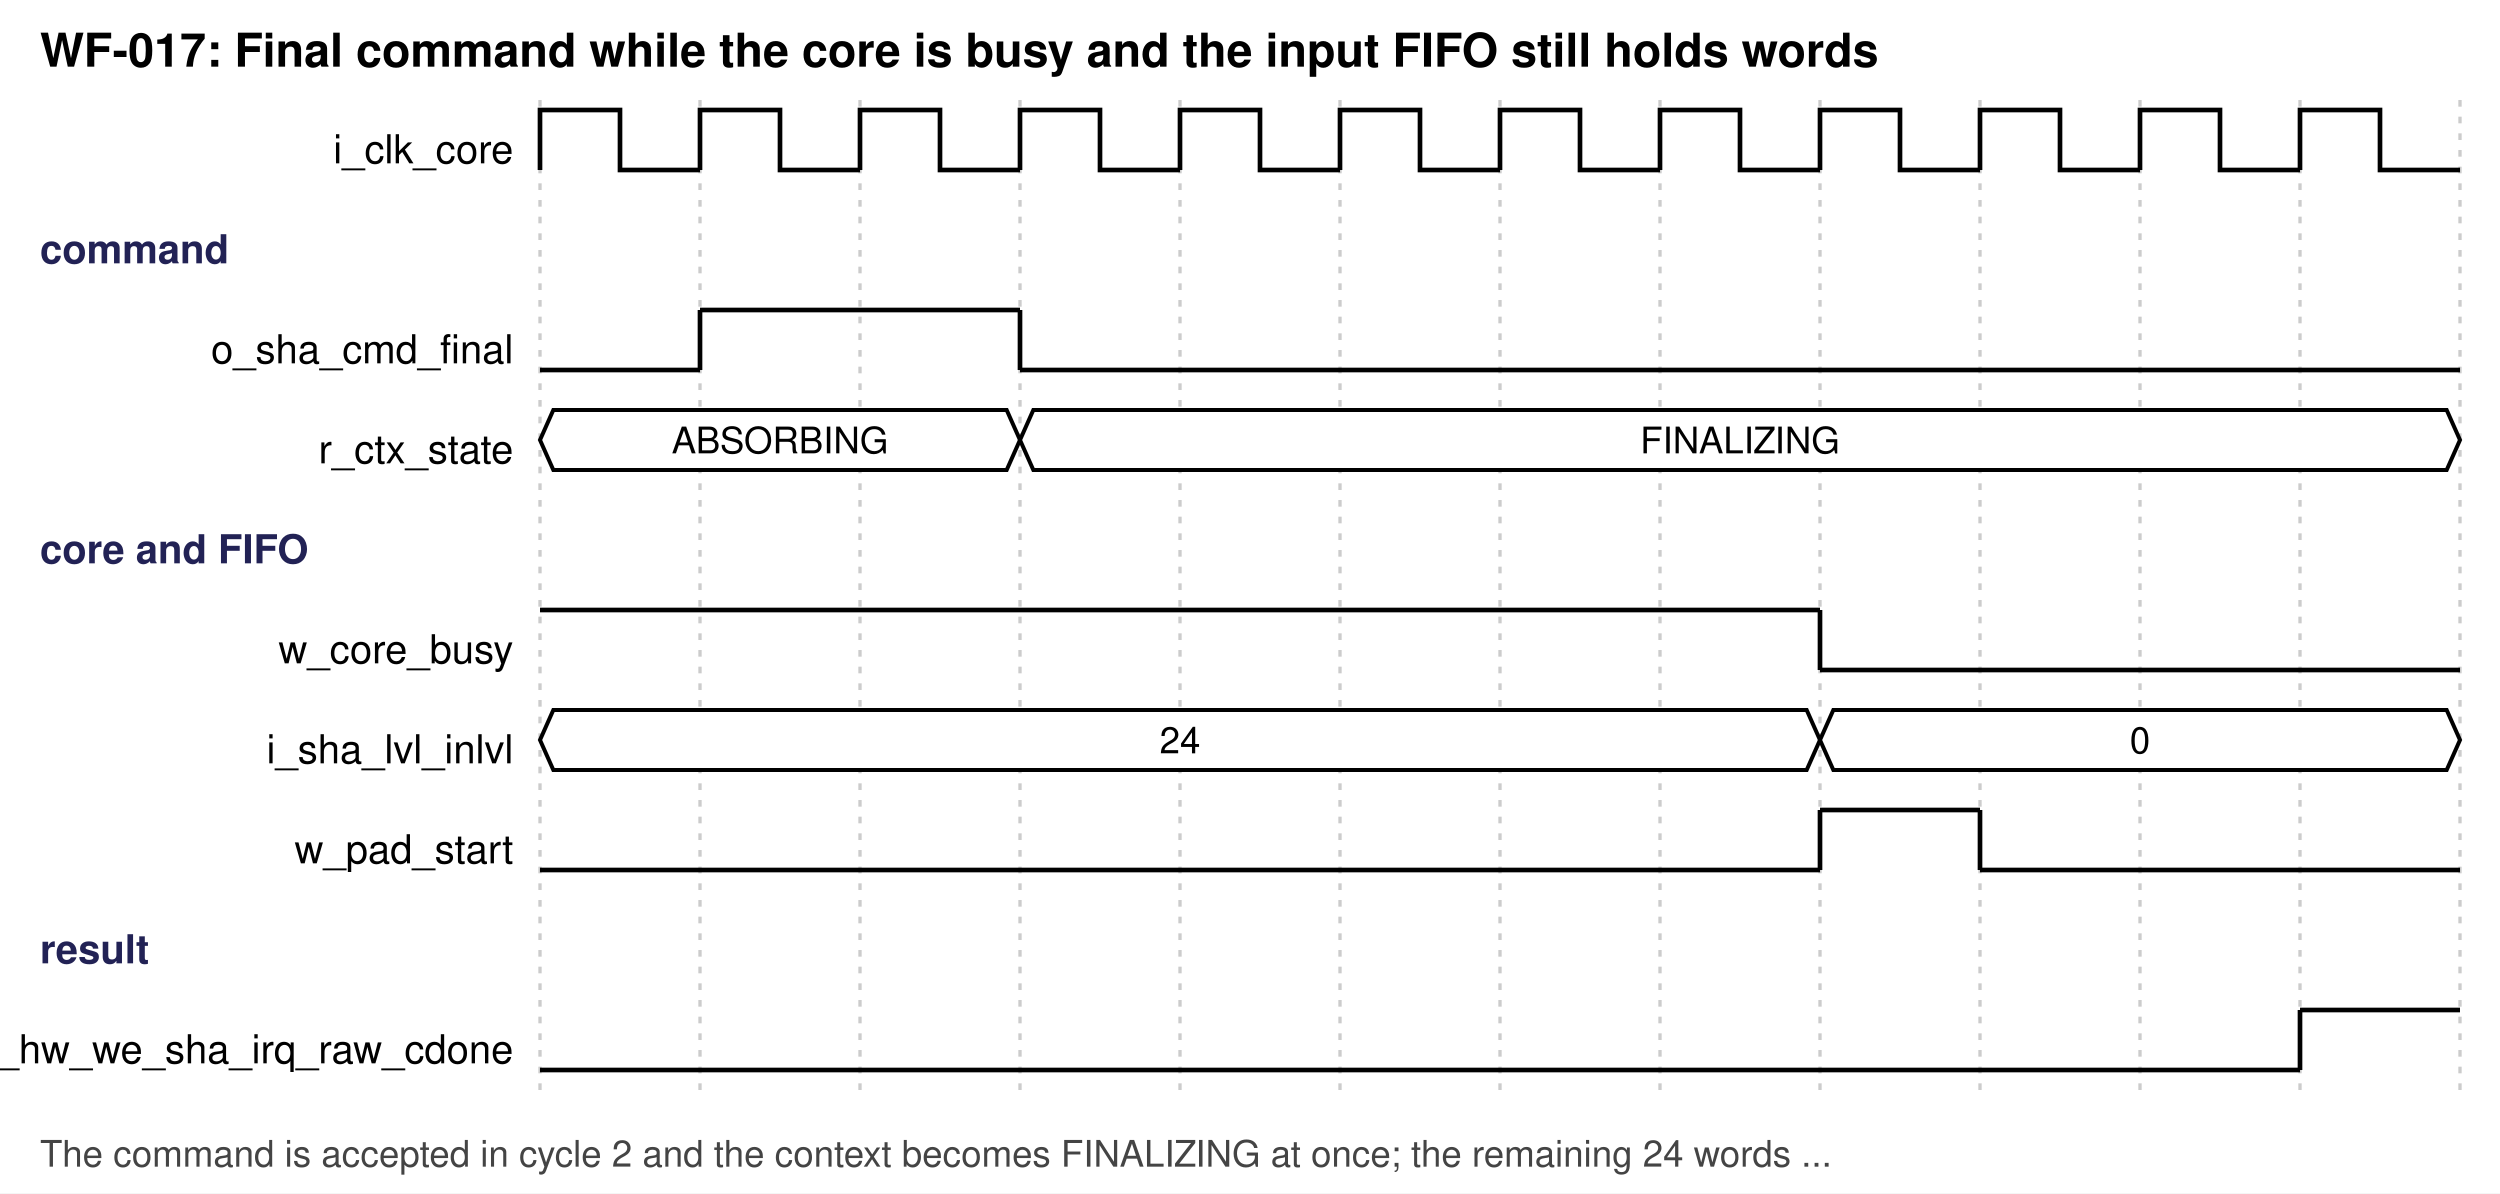
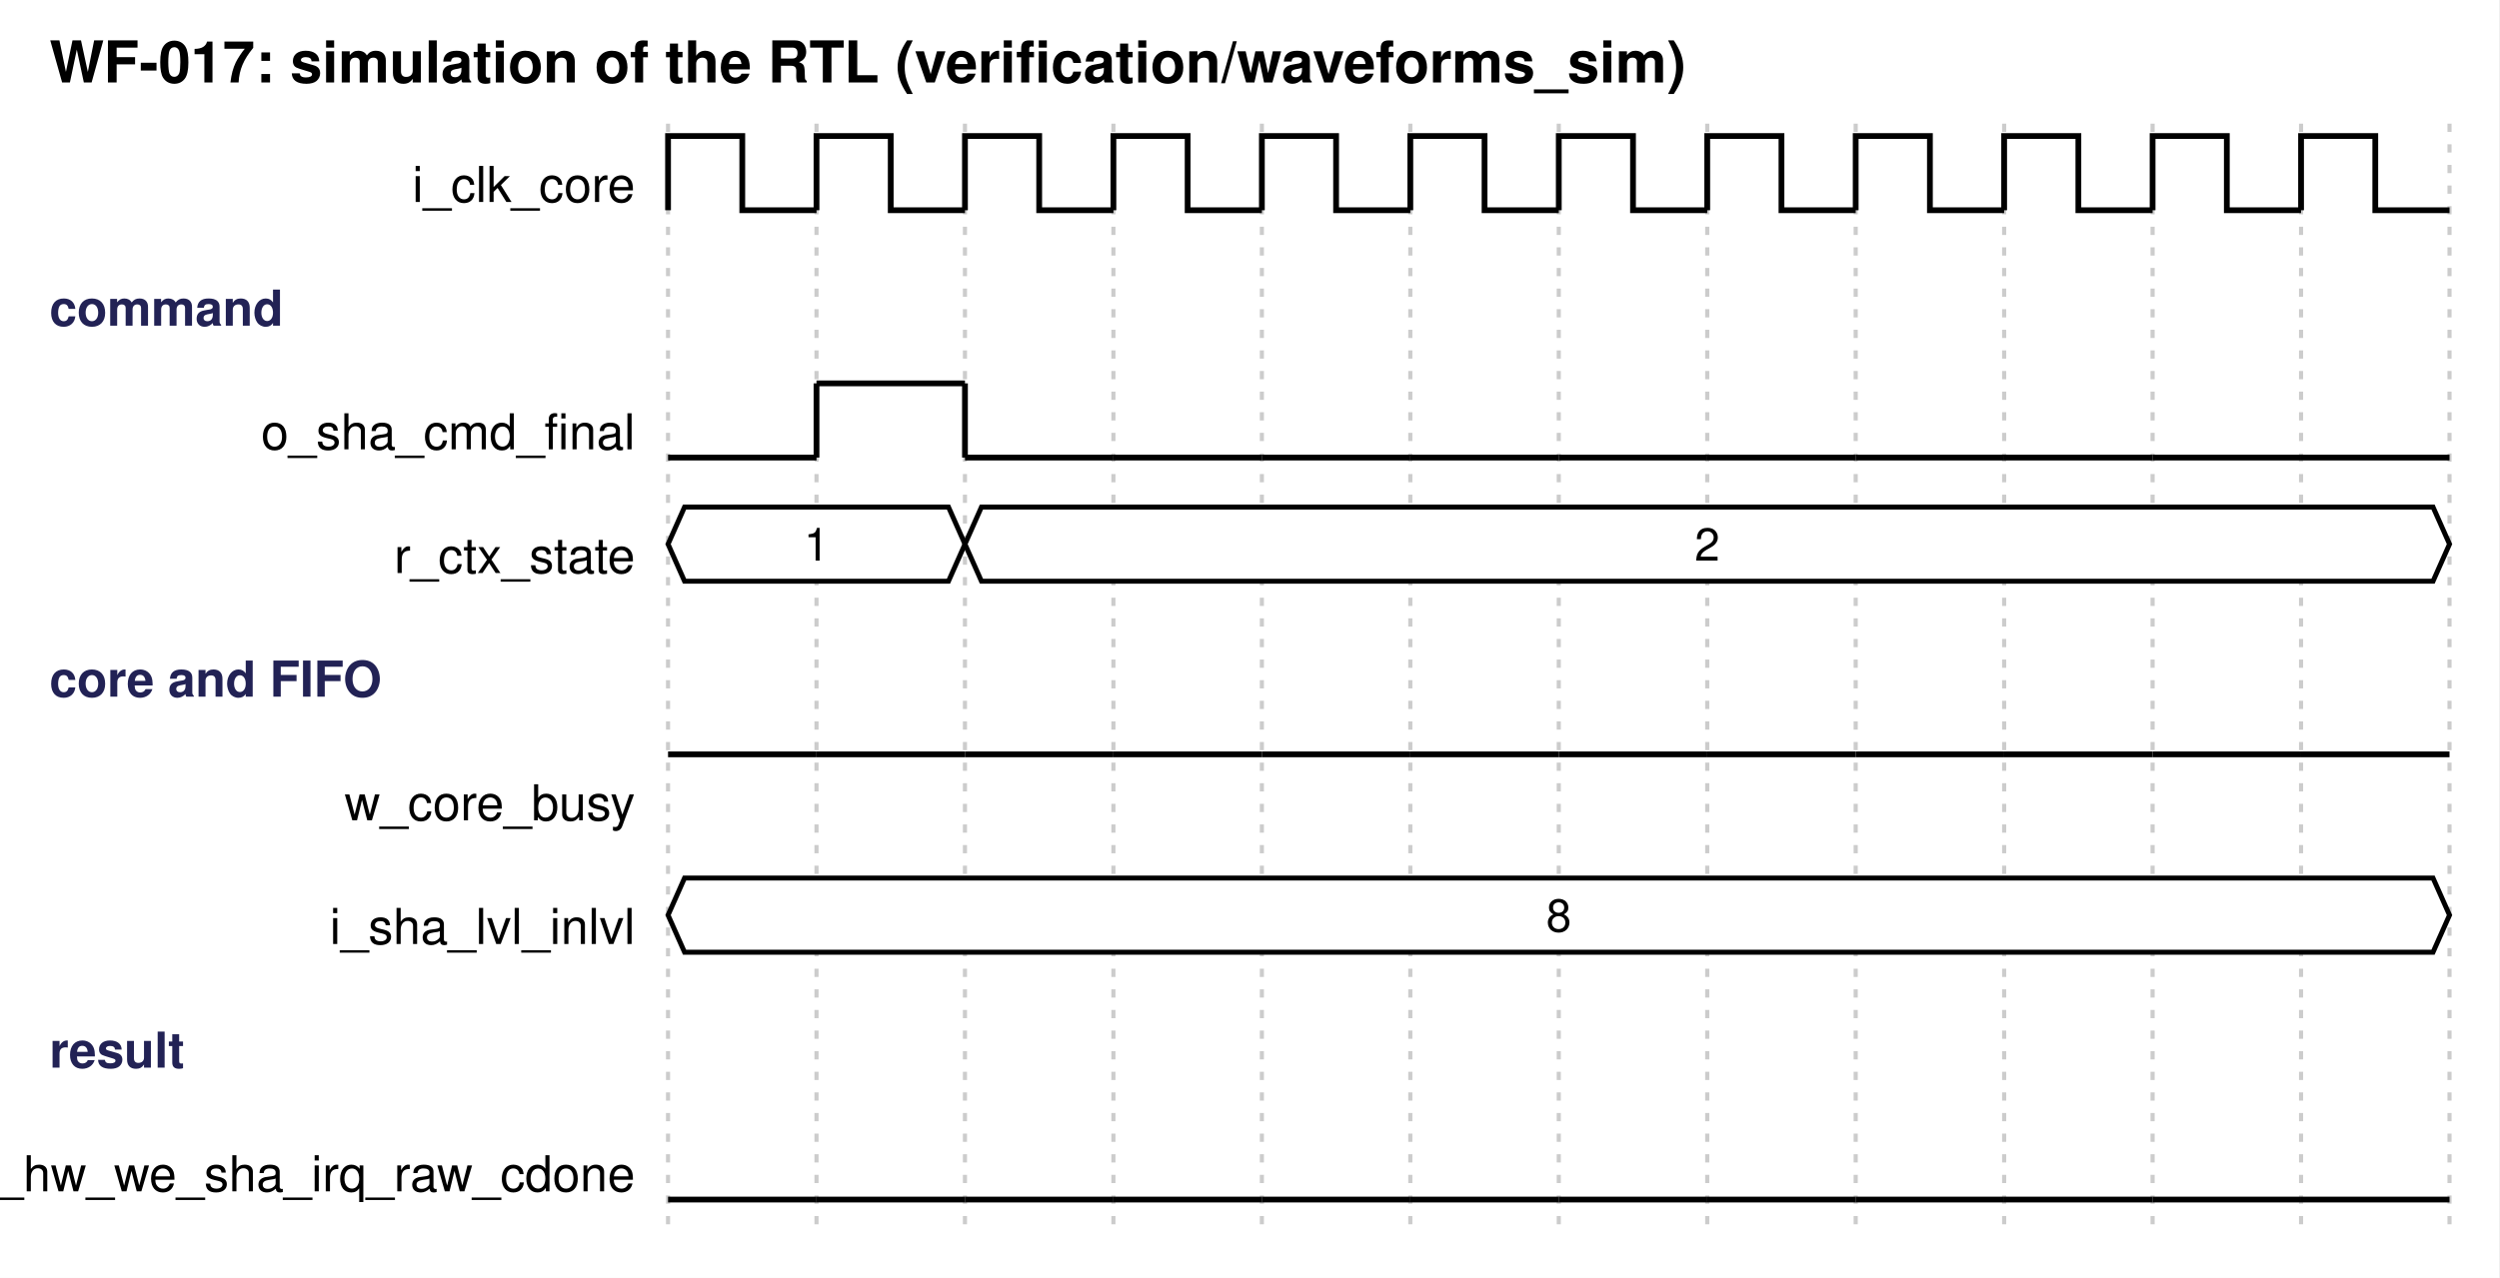
- <svg xmlns="http://www.w3.org/2000/svg" width="750" height="358" viewBox="0 0 750 358" font-family="Helvetica,Arial,sans-serif">
+ <svg xmlns="http://www.w3.org/2000/svg" width="606" height="310" viewBox="0 0 606 310" font-family="Helvetica,Arial,sans-serif">
  <rect width="100%" height="100%" fill="#fff" />
-   <text x="12" y="20" font-size="14" font-weight="bold">WF-017: Final command while the core is busy and the input FIFO still holds words</text>
-   <line x1="162" y1="30" x2="162" y2="330" stroke="#ccc" stroke-dasharray="2,3" />
-   <line x1="210" y1="30" x2="210" y2="330" stroke="#ccc" stroke-dasharray="2,3" />
-   <line x1="258" y1="30" x2="258" y2="330" stroke="#ccc" stroke-dasharray="2,3" />
-   <line x1="306" y1="30" x2="306" y2="330" stroke="#ccc" stroke-dasharray="2,3" />
-   <line x1="354" y1="30" x2="354" y2="330" stroke="#ccc" stroke-dasharray="2,3" />
-   <line x1="402" y1="30" x2="402" y2="330" stroke="#ccc" stroke-dasharray="2,3" />
-   <line x1="450" y1="30" x2="450" y2="330" stroke="#ccc" stroke-dasharray="2,3" />
-   <line x1="498" y1="30" x2="498" y2="330" stroke="#ccc" stroke-dasharray="2,3" />
-   <line x1="546" y1="30" x2="546" y2="330" stroke="#ccc" stroke-dasharray="2,3" />
-   <line x1="594" y1="30" x2="594" y2="330" stroke="#ccc" stroke-dasharray="2,3" />
-   <line x1="642" y1="30" x2="642" y2="330" stroke="#ccc" stroke-dasharray="2,3" />
-   <line x1="690" y1="30" x2="690" y2="330" stroke="#ccc" stroke-dasharray="2,3" />
-   <line x1="738" y1="30" x2="738" y2="330" stroke="#ccc" stroke-dasharray="2,3" />
+   <text x="12" y="20" font-size="14" font-weight="bold">WF-017: simulation of the RTL (verification/waveforms_sim)</text>
+   <line x1="162" y1="30" x2="162" y2="300" stroke="#ccc" stroke-dasharray="2,3" />
+   <line x1="198" y1="30" x2="198" y2="300" stroke="#ccc" stroke-dasharray="2,3" />
+   <line x1="234" y1="30" x2="234" y2="300" stroke="#ccc" stroke-dasharray="2,3" />
+   <line x1="270" y1="30" x2="270" y2="300" stroke="#ccc" stroke-dasharray="2,3" />
+   <line x1="306" y1="30" x2="306" y2="300" stroke="#ccc" stroke-dasharray="2,3" />
+   <line x1="342" y1="30" x2="342" y2="300" stroke="#ccc" stroke-dasharray="2,3" />
+   <line x1="378" y1="30" x2="378" y2="300" stroke="#ccc" stroke-dasharray="2,3" />
+   <line x1="414" y1="30" x2="414" y2="300" stroke="#ccc" stroke-dasharray="2,3" />
+   <line x1="450" y1="30" x2="450" y2="300" stroke="#ccc" stroke-dasharray="2,3" />
+   <line x1="486" y1="30" x2="486" y2="300" stroke="#ccc" stroke-dasharray="2,3" />
+   <line x1="522" y1="30" x2="522" y2="300" stroke="#ccc" stroke-dasharray="2,3" />
+   <line x1="558" y1="30" x2="558" y2="300" stroke="#ccc" stroke-dasharray="2,3" />
+   <line x1="594" y1="30" x2="594" y2="300" stroke="#ccc" stroke-dasharray="2,3" />
  <text x="154" y="49" font-size="12" text-anchor="end">i_clk_core</text>
-   <polyline points="162.0,51.0 162.0,33.0 186.0,33.0 186.0,51.0 210.0,51.0" stroke="#000" stroke-width="1.4" fill="none" />
-   <polyline points="210.0,51.0 210.0,33.0 234.0,33.0 234.0,51.0 258.0,51.0" stroke="#000" stroke-width="1.4" fill="none" />
-   <polyline points="258.0,51.0 258.0,33.0 282.0,33.0 282.0,51.0 306.0,51.0" stroke="#000" stroke-width="1.4" fill="none" />
-   <polyline points="306.0,51.0 306.0,33.0 330.0,33.0 330.0,51.0 354.0,51.0" stroke="#000" stroke-width="1.4" fill="none" />
-   <polyline points="354.0,51.0 354.0,33.0 378.0,33.0 378.0,51.0 402.0,51.0" stroke="#000" stroke-width="1.4" fill="none" />
-   <polyline points="402.0,51.0 402.0,33.0 426.0,33.0 426.0,51.0 450.0,51.0" stroke="#000" stroke-width="1.4" fill="none" />
-   <polyline points="450.0,51.0 450.0,33.0 474.0,33.0 474.0,51.0 498.0,51.0" stroke="#000" stroke-width="1.4" fill="none" />
-   <polyline points="498.0,51.0 498.0,33.0 522.0,33.0 522.0,51.0 546.0,51.0" stroke="#000" stroke-width="1.4" fill="none" />
-   <polyline points="546.0,51.0 546.0,33.0 570.0,33.0 570.0,51.0 594.0,51.0" stroke="#000" stroke-width="1.4" fill="none" />
-   <polyline points="594.0,51.0 594.0,33.0 618.0,33.0 618.0,51.0 642.0,51.0" stroke="#000" stroke-width="1.4" fill="none" />
-   <polyline points="642.0,51.0 642.0,33.0 666.0,33.0 666.0,51.0 690.0,51.0" stroke="#000" stroke-width="1.4" fill="none" />
-   <polyline points="690.0,51.0 690.0,33.0 714.0,33.0 714.0,51.0 738.0,51.0" stroke="#000" stroke-width="1.4" fill="none" />
+   <polyline points="162.0,51.0 162.0,33.0 180.0,33.0 180.0,51.0 198.0,51.0" stroke="#000" stroke-width="1.4" fill="none" />
+   <polyline points="198.0,51.0 198.0,33.0 216.0,33.0 216.0,51.0 234.0,51.0" stroke="#000" stroke-width="1.4" fill="none" />
+   <polyline points="234.0,51.0 234.0,33.0 252.0,33.0 252.0,51.0 270.0,51.0" stroke="#000" stroke-width="1.4" fill="none" />
+   <polyline points="270.0,51.0 270.0,33.0 288.0,33.0 288.0,51.0 306.0,51.0" stroke="#000" stroke-width="1.4" fill="none" />
+   <polyline points="306.0,51.0 306.0,33.0 324.0,33.0 324.0,51.0 342.0,51.0" stroke="#000" stroke-width="1.4" fill="none" />
+   <polyline points="342.0,51.0 342.0,33.0 360.0,33.0 360.0,51.0 378.0,51.0" stroke="#000" stroke-width="1.4" fill="none" />
+   <polyline points="378.0,51.0 378.0,33.0 396.0,33.0 396.0,51.0 414.0,51.0" stroke="#000" stroke-width="1.4" fill="none" />
+   <polyline points="414.0,51.0 414.0,33.0 432.0,33.0 432.0,51.0 450.0,51.0" stroke="#000" stroke-width="1.4" fill="none" />
+   <polyline points="450.0,51.0 450.0,33.0 468.0,33.0 468.0,51.0 486.0,51.0" stroke="#000" stroke-width="1.4" fill="none" />
+   <polyline points="486.0,51.0 486.0,33.0 504.0,33.0 504.0,51.0 522.0,51.0" stroke="#000" stroke-width="1.4" fill="none" />
+   <polyline points="522.0,51.0 522.0,33.0 540.0,33.0 540.0,51.0 558.0,51.0" stroke="#000" stroke-width="1.4" fill="none" />
+   <polyline points="558.0,51.0 558.0,33.0 576.0,33.0 576.0,51.0 594.0,51.0" stroke="#000" stroke-width="1.4" fill="none" />
  <text x="12" y="79" font-size="12" font-weight="bold" fill="#225">command</text>
  <text x="154" y="109" font-size="12" text-anchor="end">o_sha_cmd_final</text>
-   <polyline points="162.0,111.0 210.0,111.0" stroke="#000" stroke-width="1.4" fill="none" />
-   <polyline points="210.0,111.0 210.0,93.0" stroke="#000" stroke-width="1.4" fill="none" />
-   <polyline points="210.0,93.0 258.0,93.0" stroke="#000" stroke-width="1.4" fill="none" />
-   <polyline points="258.0,93.0 306.0,93.0" stroke="#000" stroke-width="1.4" fill="none" />
-   <polyline points="306.0,93.0 306.0,111.0" stroke="#000" stroke-width="1.4" fill="none" />
-   <polyline points="306.0,111.0 354.0,111.0" stroke="#000" stroke-width="1.4" fill="none" />
-   <polyline points="354.0,111.0 402.0,111.0" stroke="#000" stroke-width="1.4" fill="none" />
-   <polyline points="402.0,111.0 450.0,111.0" stroke="#000" stroke-width="1.4" fill="none" />
-   <polyline points="450.0,111.0 498.0,111.0" stroke="#000" stroke-width="1.4" fill="none" />
-   <polyline points="498.0,111.0 546.0,111.0" stroke="#000" stroke-width="1.4" fill="none" />
-   <polyline points="546.0,111.0 594.0,111.0" stroke="#000" stroke-width="1.4" fill="none" />
-   <polyline points="594.0,111.0 642.0,111.0" stroke="#000" stroke-width="1.4" fill="none" />
-   <polyline points="642.0,111.0 690.0,111.0" stroke="#000" stroke-width="1.4" fill="none" />
-   <polyline points="690.0,111.0 738.0,111.0" stroke="#000" stroke-width="1.4" fill="none" />
+   <polyline points="162.0,111.0 198.0,111.0" stroke="#000" stroke-width="1.4" fill="none" />
+   <polyline points="198.0,111.0 198.0,93.0" stroke="#000" stroke-width="1.4" fill="none" />
+   <polyline points="198.0,93.0 234.0,93.0" stroke="#000" stroke-width="1.4" fill="none" />
+   <polyline points="234.0,93.0 234.0,111.0" stroke="#000" stroke-width="1.4" fill="none" />
+   <polyline points="234.0,111.0 270.0,111.0" stroke="#000" stroke-width="1.4" fill="none" />
+   <polyline points="270.0,111.0 306.0,111.0" stroke="#000" stroke-width="1.4" fill="none" />
+   <polyline points="306.0,111.0 342.0,111.0" stroke="#000" stroke-width="1.4" fill="none" />
+   <polyline points="342.0,111.0 378.0,111.0" stroke="#000" stroke-width="1.4" fill="none" />
+   <polyline points="378.0,111.0 414.0,111.0" stroke="#000" stroke-width="1.4" fill="none" />
+   <polyline points="414.0,111.0 450.0,111.0" stroke="#000" stroke-width="1.4" fill="none" />
+   <polyline points="450.0,111.0 486.0,111.0" stroke="#000" stroke-width="1.4" fill="none" />
+   <polyline points="486.0,111.0 522.0,111.0" stroke="#000" stroke-width="1.4" fill="none" />
+   <polyline points="522.0,111.0 558.0,111.0" stroke="#000" stroke-width="1.4" fill="none" />
+   <polyline points="558.0,111.0 594.0,111.0" stroke="#000" stroke-width="1.4" fill="none" />
  <text x="154" y="139" font-size="12" text-anchor="end">r_ctx_state</text>
-   <polygon points="166.0,123.0 302.0,123.0 306.0,132.0 302.0,141.0 166.0,141.0 162.0,132.0" fill="#ffffff" stroke="#000" stroke-width="1.2" />
-   <text x="234.0" y="136.0" text-anchor="middle" font-size="11">ABSORBING</text>
-   <polygon points="310.0,123.0 734.0,123.0 738.0,132.0 734.0,141.0 310.0,141.0 306.0,132.0" fill="#ffffff" stroke="#000" stroke-width="1.2" />
-   <text x="522.0" y="136.0" text-anchor="middle" font-size="11">FINALIZING</text>
+   <polygon points="166.0,123.0 230.0,123.0 234.0,132.0 230.0,141.0 166.0,141.0 162.0,132.0" fill="#ffffff" stroke="#000" stroke-width="1.2" />
+   <text x="198.0" y="136.0" text-anchor="middle" font-size="11">1</text>
+   <polygon points="238.0,123.0 590.0,123.0 594.0,132.0 590.0,141.0 238.0,141.0 234.0,132.0" fill="#ffffff" stroke="#000" stroke-width="1.2" />
+   <text x="414.0" y="136.0" text-anchor="middle" font-size="11">2</text>
  <text x="12" y="169" font-size="12" font-weight="bold" fill="#225">core and FIFO</text>
  <text x="154" y="199" font-size="12" text-anchor="end">w_core_busy</text>
-   <polyline points="162.0,183.0 210.0,183.0" stroke="#000" stroke-width="1.4" fill="none" />
-   <polyline points="210.0,183.0 258.0,183.0" stroke="#000" stroke-width="1.4" fill="none" />
-   <polyline points="258.0,183.0 306.0,183.0" stroke="#000" stroke-width="1.4" fill="none" />
-   <polyline points="306.0,183.0 354.0,183.0" stroke="#000" stroke-width="1.4" fill="none" />
-   <polyline points="354.0,183.0 402.0,183.0" stroke="#000" stroke-width="1.4" fill="none" />
-   <polyline points="402.0,183.0 450.0,183.0" stroke="#000" stroke-width="1.4" fill="none" />
-   <polyline points="450.0,183.0 498.0,183.0" stroke="#000" stroke-width="1.4" fill="none" />
-   <polyline points="498.0,183.0 546.0,183.0" stroke="#000" stroke-width="1.4" fill="none" />
-   <polyline points="546.0,183.0 546.0,201.0" stroke="#000" stroke-width="1.4" fill="none" />
-   <polyline points="546.0,201.0 594.0,201.0" stroke="#000" stroke-width="1.4" fill="none" />
-   <polyline points="594.0,201.0 642.0,201.0" stroke="#000" stroke-width="1.4" fill="none" />
-   <polyline points="642.0,201.0 690.0,201.0" stroke="#000" stroke-width="1.4" fill="none" />
-   <polyline points="690.0,201.0 738.0,201.0" stroke="#000" stroke-width="1.4" fill="none" />
+   <polyline points="162.0,183.0 198.0,183.0" stroke="#000" stroke-width="1.4" fill="none" />
+   <polyline points="198.0,183.0 234.0,183.0" stroke="#000" stroke-width="1.4" fill="none" />
+   <polyline points="234.0,183.0 270.0,183.0" stroke="#000" stroke-width="1.4" fill="none" />
+   <polyline points="270.0,183.0 306.0,183.0" stroke="#000" stroke-width="1.4" fill="none" />
+   <polyline points="306.0,183.0 342.0,183.0" stroke="#000" stroke-width="1.4" fill="none" />
+   <polyline points="342.0,183.0 378.0,183.0" stroke="#000" stroke-width="1.4" fill="none" />
+   <polyline points="378.0,183.0 414.0,183.0" stroke="#000" stroke-width="1.4" fill="none" />
+   <polyline points="414.0,183.0 450.0,183.0" stroke="#000" stroke-width="1.4" fill="none" />
+   <polyline points="450.0,183.0 486.0,183.0" stroke="#000" stroke-width="1.4" fill="none" />
+   <polyline points="486.0,183.0 522.0,183.0" stroke="#000" stroke-width="1.4" fill="none" />
+   <polyline points="522.0,183.0 558.0,183.0" stroke="#000" stroke-width="1.4" fill="none" />
+   <polyline points="558.0,183.0 594.0,183.0" stroke="#000" stroke-width="1.4" fill="none" />
  <text x="154" y="229" font-size="12" text-anchor="end">i_sha_lvl_inlvl</text>
-   <polygon points="166.0,213.0 542.0,213.0 546.0,222.0 542.0,231.0 166.0,231.0 162.0,222.0" fill="#ffffff" stroke="#000" stroke-width="1.2" />
-   <text x="354.0" y="226.0" text-anchor="middle" font-size="11">24</text>
-   <polygon points="550.0,213.0 734.0,213.0 738.0,222.0 734.0,231.0 550.0,231.0 546.0,222.0" fill="#ffffff" stroke="#000" stroke-width="1.2" />
-   <text x="642.0" y="226.0" text-anchor="middle" font-size="11">0</text>
-   <text x="154" y="259" font-size="12" text-anchor="end">w_pad_start</text>
-   <polyline points="162.0,261.0 210.0,261.0" stroke="#000" stroke-width="1.4" fill="none" />
-   <polyline points="210.0,261.0 258.0,261.0" stroke="#000" stroke-width="1.4" fill="none" />
-   <polyline points="258.0,261.0 306.0,261.0" stroke="#000" stroke-width="1.4" fill="none" />
-   <polyline points="306.0,261.0 354.0,261.0" stroke="#000" stroke-width="1.4" fill="none" />
-   <polyline points="354.0,261.0 402.0,261.0" stroke="#000" stroke-width="1.4" fill="none" />
-   <polyline points="402.0,261.0 450.0,261.0" stroke="#000" stroke-width="1.4" fill="none" />
-   <polyline points="450.0,261.0 498.0,261.0" stroke="#000" stroke-width="1.4" fill="none" />
-   <polyline points="498.0,261.0 546.0,261.0" stroke="#000" stroke-width="1.4" fill="none" />
-   <polyline points="546.0,261.0 546.0,243.0" stroke="#000" stroke-width="1.4" fill="none" />
-   <polyline points="546.0,243.0 594.0,243.0" stroke="#000" stroke-width="1.4" fill="none" />
-   <polyline points="594.0,243.0 594.0,261.0" stroke="#000" stroke-width="1.4" fill="none" />
-   <polyline points="594.0,261.0 642.0,261.0" stroke="#000" stroke-width="1.4" fill="none" />
-   <polyline points="642.0,261.0 690.0,261.0" stroke="#000" stroke-width="1.4" fill="none" />
-   <polyline points="690.0,261.0 738.0,261.0" stroke="#000" stroke-width="1.4" fill="none" />
-   <text x="12" y="289" font-size="12" font-weight="bold" fill="#225">result</text>
-   <text x="154" y="319" font-size="12" text-anchor="end">i_hw_we_sha_irq_raw_cdone</text>
-   <polyline points="162.0,321.0 210.0,321.0" stroke="#000" stroke-width="1.4" fill="none" />
-   <polyline points="210.0,321.0 258.0,321.0" stroke="#000" stroke-width="1.4" fill="none" />
-   <polyline points="258.0,321.0 306.0,321.0" stroke="#000" stroke-width="1.4" fill="none" />
-   <polyline points="306.0,321.0 354.0,321.0" stroke="#000" stroke-width="1.4" fill="none" />
-   <polyline points="354.0,321.0 402.0,321.0" stroke="#000" stroke-width="1.4" fill="none" />
-   <polyline points="402.0,321.0 450.0,321.0" stroke="#000" stroke-width="1.4" fill="none" />
-   <polyline points="450.0,321.0 498.0,321.0" stroke="#000" stroke-width="1.4" fill="none" />
-   <polyline points="498.0,321.0 546.0,321.0" stroke="#000" stroke-width="1.4" fill="none" />
-   <polyline points="546.0,321.0 594.0,321.0" stroke="#000" stroke-width="1.4" fill="none" />
-   <polyline points="594.0,321.0 642.0,321.0" stroke="#000" stroke-width="1.4" fill="none" />
-   <polyline points="642.0,321.0 690.0,321.0" stroke="#000" stroke-width="1.4" fill="none" />
-   <polyline points="690.0,321.0 690.0,303.0" stroke="#000" stroke-width="1.4" fill="none" />
-   <polyline points="690.0,303.0 738.0,303.0" stroke="#000" stroke-width="1.4" fill="none" />
-   <text x="12" y="350" font-size="11" fill="#444">The command is accepted in cycle 2 and the context becomes FINALIZING at once; the remaining 24 words ...</text>
+   <polygon points="166.0,213.0 590.0,213.0 594.0,222.0 590.0,231.0 166.0,231.0 162.0,222.0" fill="#ffffff" stroke="#000" stroke-width="1.2" />
+   <text x="378.0" y="226.0" text-anchor="middle" font-size="11">8</text>
+   <text x="12" y="259" font-size="12" font-weight="bold" fill="#225">result</text>
+   <text x="154" y="289" font-size="12" text-anchor="end">i_hw_we_sha_irq_raw_cdone</text>
+   <polyline points="162.0,291.0 198.0,291.0" stroke="#000" stroke-width="1.4" fill="none" />
+   <polyline points="198.0,291.0 234.0,291.0" stroke="#000" stroke-width="1.4" fill="none" />
+   <polyline points="234.0,291.0 270.0,291.0" stroke="#000" stroke-width="1.4" fill="none" />
+   <polyline points="270.0,291.0 306.0,291.0" stroke="#000" stroke-width="1.4" fill="none" />
+   <polyline points="306.0,291.0 342.0,291.0" stroke="#000" stroke-width="1.4" fill="none" />
+   <polyline points="342.0,291.0 378.0,291.0" stroke="#000" stroke-width="1.4" fill="none" />
+   <polyline points="378.0,291.0 414.0,291.0" stroke="#000" stroke-width="1.4" fill="none" />
+   <polyline points="414.0,291.0 450.0,291.0" stroke="#000" stroke-width="1.4" fill="none" />
+   <polyline points="450.0,291.0 486.0,291.0" stroke="#000" stroke-width="1.4" fill="none" />
+   <polyline points="486.0,291.0 522.0,291.0" stroke="#000" stroke-width="1.4" fill="none" />
+   <polyline points="522.0,291.0 558.0,291.0" stroke="#000" stroke-width="1.4" fill="none" />
+   <polyline points="558.0,291.0 594.0,291.0" stroke="#000" stroke-width="1.4" fill="none" />
</svg>
